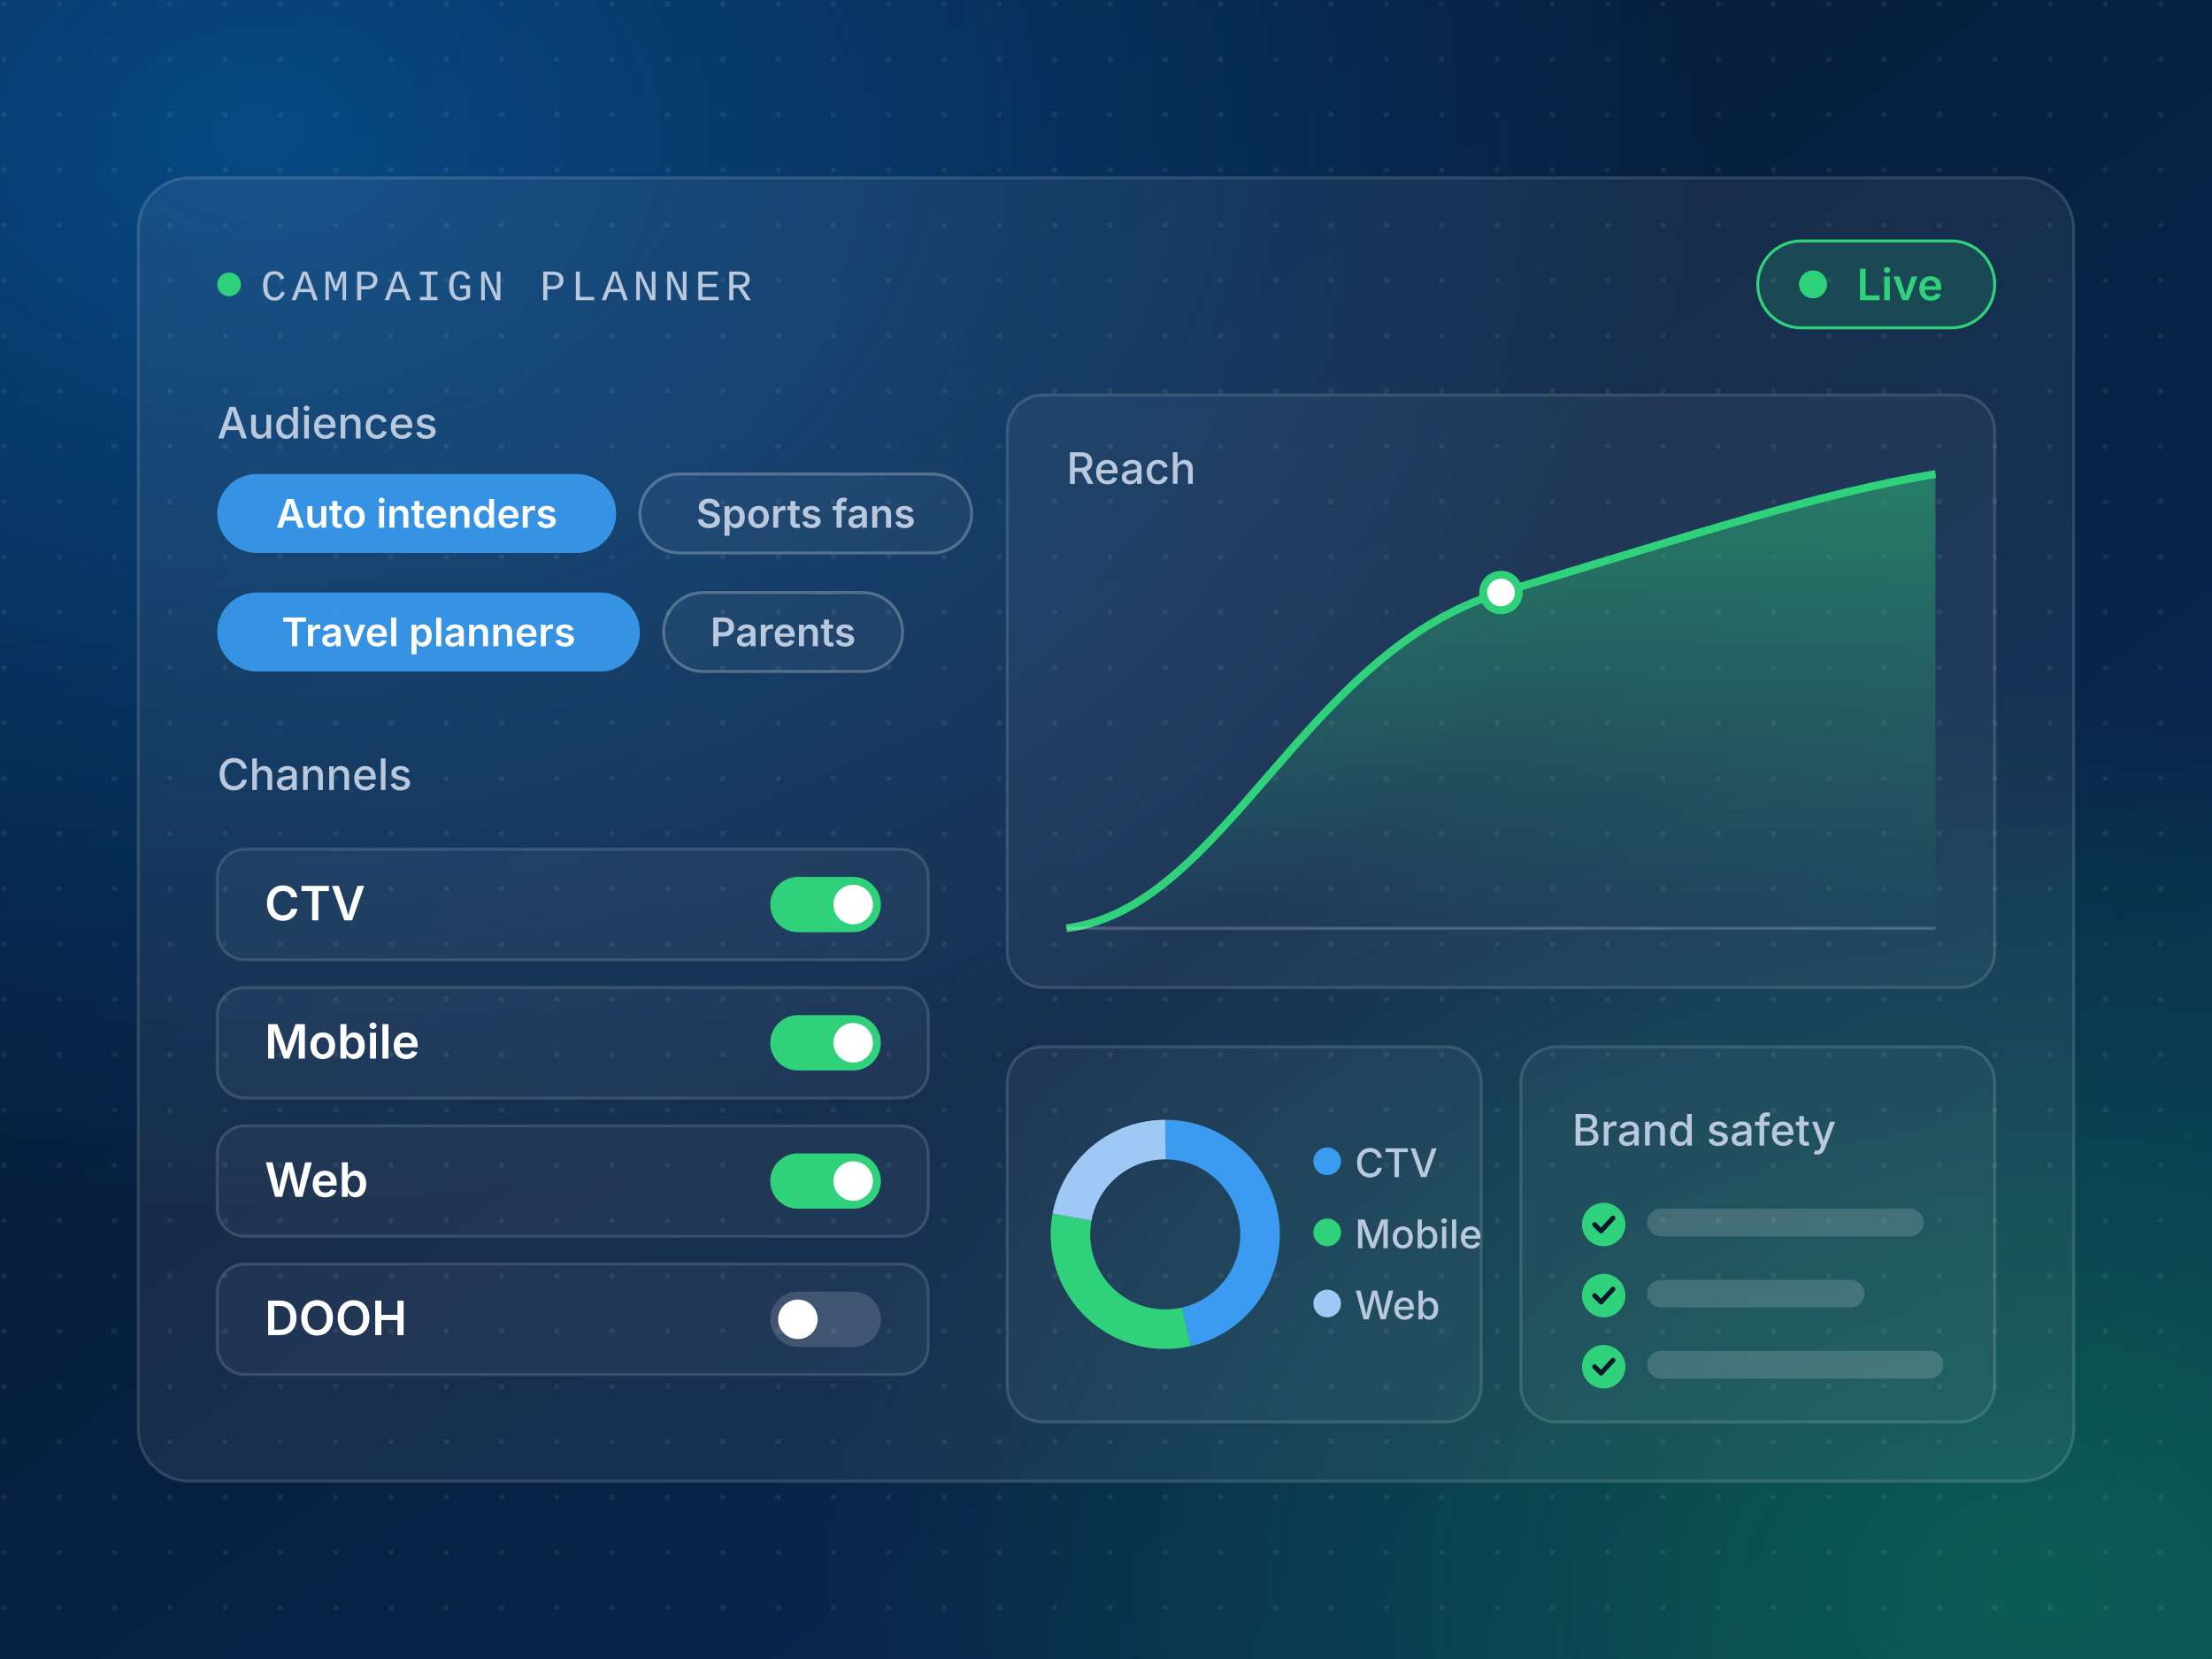
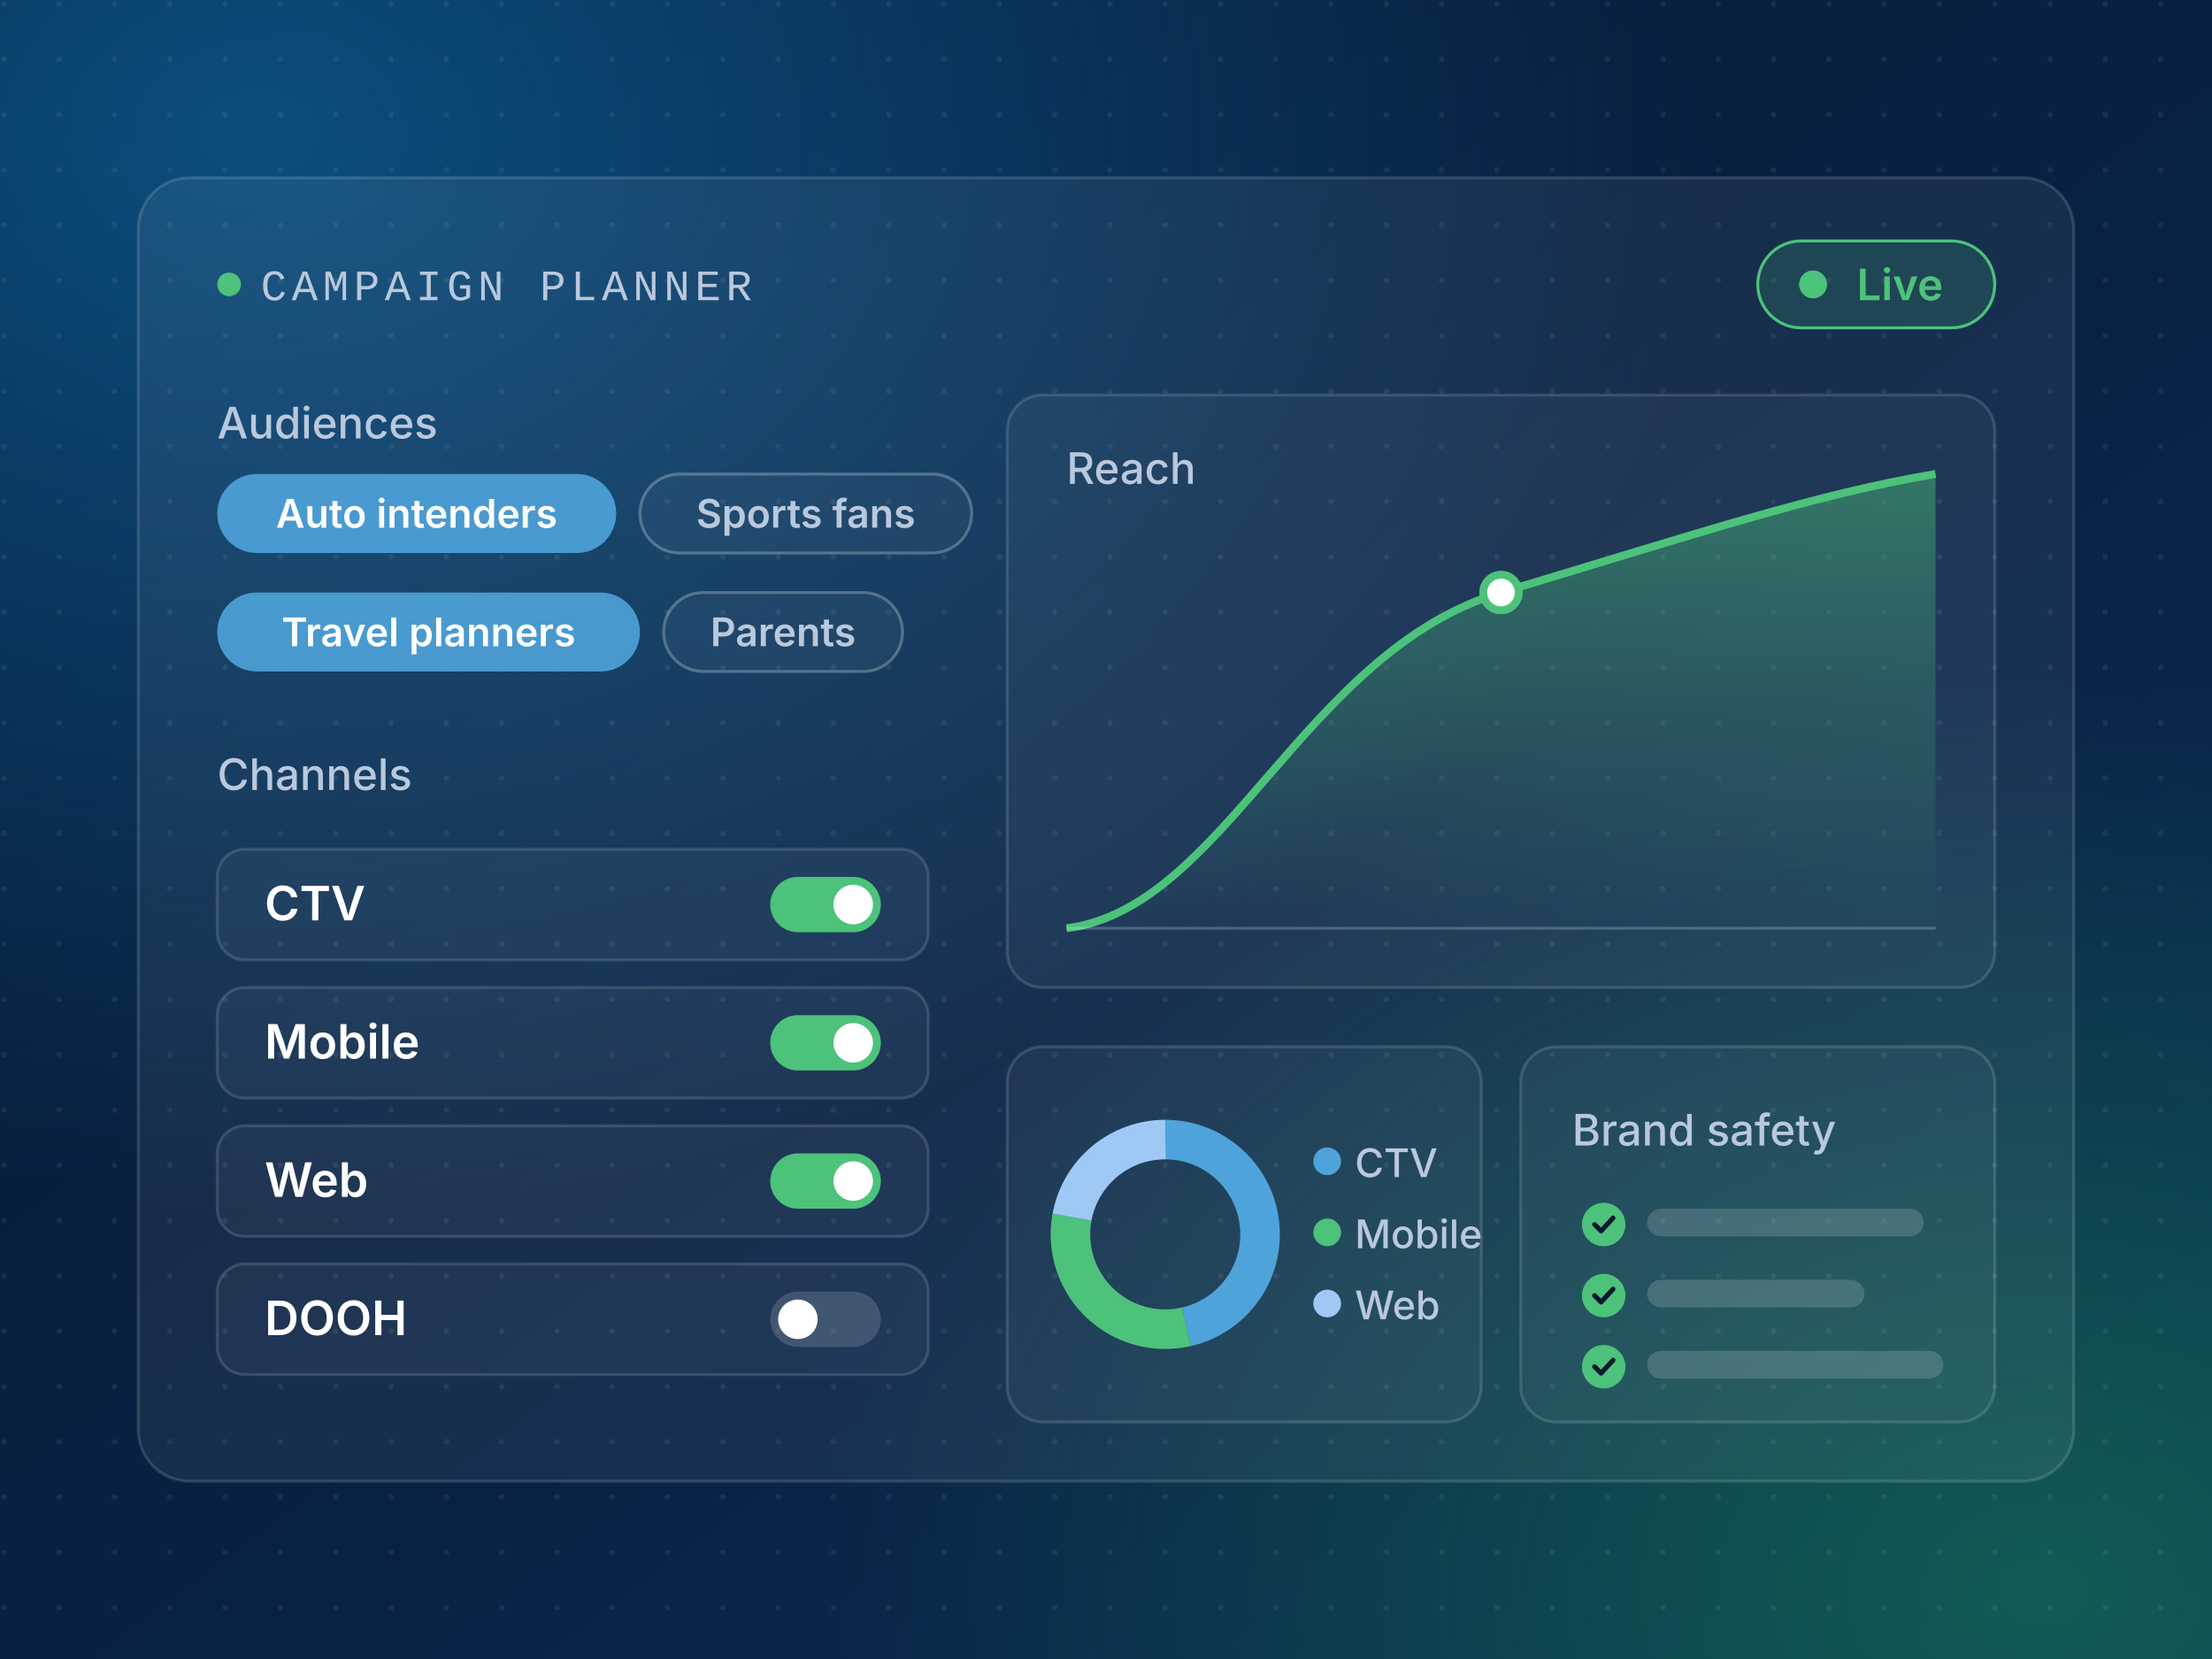
<svg xmlns="http://www.w3.org/2000/svg" viewBox="0 0 1120 840" width="1120" height="840">
  <defs>
    <linearGradient id="bg" x1="0" y1="0" x2="1" y2="1">
      <stop offset="0" stop-color="#06172e" />
      <stop offset="1" stop-color="#0a2b57" />
    </linearGradient>
    <radialGradient id="gb" cx="12%" cy="8%" r="65%">
-       <stop offset="0" stop-color="#0870c7" stop-opacity=".55" />
-       <stop offset="1" stop-color="#0870c7" stop-opacity="0" />
+       <stop offset="0" stop-color="#1078bb" stop-opacity=".55" />
+       <stop offset="1" stop-color="#1078bb" stop-opacity="0" />
    </radialGradient>
    <radialGradient id="gg" cx="92%" cy="96%" r="55%">
-       <stop offset="0" stop-color="#0eb151" stop-opacity=".38" />
-       <stop offset="1" stop-color="#0eb151" stop-opacity="0" />
+       <stop offset="0" stop-color="#1fad53" stop-opacity=".38" />
+       <stop offset="1" stop-color="#1fad53" stop-opacity="0" />
    </radialGradient>
    <pattern id="dots" width="28" height="28" patternUnits="userSpaceOnUse">
      <circle cx="2" cy="2" r="1.4" fill="#fff" fill-opacity=".07" />
    </pattern>
    <linearGradient id="brand" x1="0" y1="0" x2="1" y2="1">
-       <stop offset="0" stop-color="#0870c7" />
-       <stop offset="1" stop-color="#0eb151" />
+       <stop offset="0" stop-color="#1078bb" />
+       <stop offset="1" stop-color="#1fad53" />
    </linearGradient>
    <linearGradient id="area" x1="0" y1="0" x2="0" y2="1">
-       <stop offset="0" stop-color="#2fd27a" stop-opacity=".45" />
-       <stop offset="1" stop-color="#2fd27a" stop-opacity="0" />
+       <stop offset="0" stop-color="#4cc27a" stop-opacity=".45" />
+       <stop offset="1" stop-color="#4cc27a" stop-opacity="0" />
    </linearGradient>
  </defs>
  <style>
.flow{stroke-dasharray:8 12;animation:flow 1.4s linear infinite}
@keyframes flow{to{stroke-dashoffset:-40}}
.pulse{transform-box:fill-box;transform-origin:center;animation:pulse 2.6s ease-out infinite}
@keyframes pulse{0%{transform:scale(.7);opacity:.7}100%{transform:scale(2.3);opacity:0}}
.draw{stroke-dasharray:620;animation:draw 4s ease-in-out infinite alternate}@keyframes draw{from{stroke-dashoffset:620}40%{stroke-dashoffset:0}to{stroke-dashoffset:0}}
@media (prefers-reduced-motion:reduce){*{animation:none!important}}
</style>
  <rect width="1120" height="840" fill="url(#bg)" />
  <rect width="1120" height="840" fill="url(#gb)" />
  <rect width="1120" height="840" fill="url(#gg)" />
  <rect width="1120" height="840" fill="url(#dots)" />
  <rect x="70" y="90" width="980" height="660" rx="26" fill="#fff" fill-opacity="0.06" stroke="#fff" stroke-opacity=".14" stroke-width="1.5" />
-   <circle cx="116" cy="144" r="6" fill="#2fd27a" />
+   <circle cx="116" cy="144" r="6" fill="#4cc27a" />
  <text x="132" y="152" font-size="22" font-weight="500" fill="#b9c8dc" fill-opacity="1" text-anchor="start" letter-spacing="2.5" font-family="'JetBrains Mono', Consolas, 'Courier New', monospace">CAMPAIGN PLANNER</text>
-   <rect x="890" y="122" width="120" height="44" rx="22" fill="#2fd27a" fill-opacity=".16" stroke="#2fd27a" stroke-width="1.5" />
-   <circle cx="918" cy="144" r="7" fill="#2fd27a" />
-   <circle cx="918" cy="144" r="7" fill="#2fd27a" class="pulse" />
-   <text x="962" y="152" font-size="22" font-weight="600" fill="#2fd27a" fill-opacity="1" text-anchor="middle" letter-spacing="0" font-family="Inter, 'Segoe UI', Roboto, Arial, sans-serif">Live</text>
+   <rect x="890" y="122" width="120" height="44" rx="22" fill="#4cc27a" fill-opacity=".16" stroke="#4cc27a" stroke-width="1.5" />
+   <circle cx="918" cy="144" r="7" fill="#4cc27a" />
+   <circle cx="918" cy="144" r="7" fill="#4cc27a" class="pulse" />
+   <text x="962" y="152" font-size="22" font-weight="600" fill="#4cc27a" fill-opacity="1" text-anchor="middle" letter-spacing="0" font-family="Inter, 'Segoe UI', Roboto, Arial, sans-serif">Live</text>
  <text x="110" y="222" font-size="22" font-weight="500" fill="#b9c8dc" fill-opacity="1" text-anchor="start" letter-spacing="0" font-family="Inter, 'Segoe UI', Roboto, Arial, sans-serif">Audiences</text>
-   <rect x="110" y="240" width="202" height="40" rx="20" fill="#3a9bf0" fill-opacity="0.9" stroke="#fff" stroke-opacity="0" stroke-width="1.5" />
+   <rect x="110" y="240" width="202" height="40" rx="20" fill="#4fa3db" fill-opacity="0.9" stroke="#fff" stroke-opacity="0" stroke-width="1.5" />
  <text x="211" y="267.2" font-size="20" font-weight="600" fill="#fff" fill-opacity="1" text-anchor="middle" letter-spacing="0" font-family="Inter, 'Segoe UI', Roboto, Arial, sans-serif">Auto intenders</text>
  <rect x="324" y="240" width="168" height="40" rx="20" fill="#fff" fill-opacity="0.04" stroke="#fff" stroke-opacity="0.25" stroke-width="1.5" />
  <text x="408" y="267.2" font-size="20" font-weight="600" fill="#b9c8dc" fill-opacity="1" text-anchor="middle" letter-spacing="0" font-family="Inter, 'Segoe UI', Roboto, Arial, sans-serif">Sports fans</text>
-   <rect x="110" y="300" width="214" height="40" rx="20" fill="#3a9bf0" fill-opacity="0.9" stroke="#fff" stroke-opacity="0" stroke-width="1.5" />
+   <rect x="110" y="300" width="214" height="40" rx="20" fill="#4fa3db" fill-opacity="0.9" stroke="#fff" stroke-opacity="0" stroke-width="1.5" />
  <text x="217" y="327.2" font-size="20" font-weight="600" fill="#fff" fill-opacity="1" text-anchor="middle" letter-spacing="0" font-family="Inter, 'Segoe UI', Roboto, Arial, sans-serif">Travel planners</text>
  <rect x="336" y="300" width="121" height="40" rx="20" fill="#fff" fill-opacity="0.04" stroke="#fff" stroke-opacity="0.25" stroke-width="1.5" />
  <text x="396.5" y="327.2" font-size="20" font-weight="600" fill="#b9c8dc" fill-opacity="1" text-anchor="middle" letter-spacing="0" font-family="Inter, 'Segoe UI', Roboto, Arial, sans-serif">Parents</text>
  <text x="110" y="400" font-size="22" font-weight="500" fill="#b9c8dc" fill-opacity="1" text-anchor="start" letter-spacing="0" font-family="Inter, 'Segoe UI', Roboto, Arial, sans-serif">Channels</text>
  <rect x="110" y="430" width="360" height="56" rx="14" fill="#fff" fill-opacity="0.04" stroke="#fff" stroke-opacity=".14" stroke-width="1.5" />
  <text x="134" y="466" font-size="24" font-weight="600" fill="#fff" fill-opacity="1" text-anchor="start" letter-spacing="0" font-family="Inter, 'Segoe UI', Roboto, Arial, sans-serif">CTV</text>
-   <rect x="390" y="444" width="56" height="28" rx="14" fill="#2fd27a" fill-opacity="1" />
+   <rect x="390" y="444" width="56" height="28" rx="14" fill="#4cc27a" fill-opacity="1" />
  <circle cx="432" cy="458" r="10" fill="#fff" />
  <rect x="110" y="500" width="360" height="56" rx="14" fill="#fff" fill-opacity="0.04" stroke="#fff" stroke-opacity=".14" stroke-width="1.5" />
  <text x="134" y="536" font-size="24" font-weight="600" fill="#fff" fill-opacity="1" text-anchor="start" letter-spacing="0" font-family="Inter, 'Segoe UI', Roboto, Arial, sans-serif">Mobile</text>
-   <rect x="390" y="514" width="56" height="28" rx="14" fill="#2fd27a" fill-opacity="1" />
+   <rect x="390" y="514" width="56" height="28" rx="14" fill="#4cc27a" fill-opacity="1" />
  <circle cx="432" cy="528" r="10" fill="#fff" />
  <rect x="110" y="570" width="360" height="56" rx="14" fill="#fff" fill-opacity="0.04" stroke="#fff" stroke-opacity=".14" stroke-width="1.5" />
  <text x="134" y="606" font-size="24" font-weight="600" fill="#fff" fill-opacity="1" text-anchor="start" letter-spacing="0" font-family="Inter, 'Segoe UI', Roboto, Arial, sans-serif">Web</text>
-   <rect x="390" y="584" width="56" height="28" rx="14" fill="#2fd27a" fill-opacity="1" />
+   <rect x="390" y="584" width="56" height="28" rx="14" fill="#4cc27a" fill-opacity="1" />
  <circle cx="432" cy="598" r="10" fill="#fff" />
  <rect x="110" y="640" width="360" height="56" rx="14" fill="#fff" fill-opacity="0.04" stroke="#fff" stroke-opacity=".14" stroke-width="1.5" />
  <text x="134" y="676" font-size="24" font-weight="600" fill="#fff" fill-opacity="1" text-anchor="start" letter-spacing="0" font-family="Inter, 'Segoe UI', Roboto, Arial, sans-serif">DOOH</text>
  <rect x="390" y="654" width="56" height="28" rx="14" fill="#fff" fill-opacity="0.15" />
  <circle cx="404" cy="668" r="10" fill="#fff" />
  <rect x="510" y="200" width="500" height="300" rx="18" fill="#fff" fill-opacity="0.04" stroke="#fff" stroke-opacity=".14" stroke-width="1.5" />
  <text x="540" y="245" font-size="22" font-weight="500" fill="#b9c8dc" fill-opacity="1" text-anchor="start" letter-spacing="0" font-family="Inter, 'Segoe UI', Roboto, Arial, sans-serif">Reach</text>
  <path d="M540 470 C 620 460, 660 330, 760 300 S 920 250, 980 240 V 470 Z" fill="url(#area)" />
-   <path d="M540 470 C 620 460, 660 330, 760 300 S 920 250, 980 240" fill="none" stroke="#2fd27a" stroke-width="4" class="draw" />
+   <path d="M540 470 C 620 460, 660 330, 760 300 S 920 250, 980 240" fill="none" stroke="#4cc27a" stroke-width="4" class="draw" />
  <path d="M540 470 H 980" stroke="#fff" stroke-opacity=".2" stroke-width="1.5" />
-   <circle cx="760" cy="300" r="9" fill="#fff" stroke="#2fd27a" stroke-width="4" />
+   <circle cx="760" cy="300" r="9" fill="#fff" stroke="#4cc27a" stroke-width="4" />
  <rect x="510" y="530" width="240" height="190" rx="18" fill="#fff" fill-opacity="0.04" stroke="#fff" stroke-opacity=".14" stroke-width="1.5" />
  <g transform="translate(590 625)">
    <circle r="48" fill="none" stroke="#fff" stroke-opacity=".08" stroke-width="20" />
-     <circle r="48" fill="none" stroke="#3a9bf0" stroke-width="20" stroke-dasharray="140 302" transform="rotate(-90)" />
-     <circle r="48" fill="none" stroke="#2fd27a" stroke-width="20" stroke-dasharray="95 302" stroke-dashoffset="-140" transform="rotate(-90)" />
+     <circle r="48" fill="none" stroke="#4fa3db" stroke-width="20" stroke-dasharray="140 302" transform="rotate(-90)" />
+     <circle r="48" fill="none" stroke="#4cc27a" stroke-width="20" stroke-dasharray="95 302" stroke-dashoffset="-140" transform="rotate(-90)" />
    <circle r="48" fill="none" stroke="#9ec9f5" stroke-width="20" stroke-dasharray="67 302" stroke-dashoffset="-235" transform="rotate(-90)" />
  </g>
-   <circle cx="672" cy="588" r="7" fill="#3a9bf0" />
+   <circle cx="672" cy="588" r="7" fill="#4fa3db" />
  <text x="686" y="596" font-size="20" font-weight="500" fill="#b9c8dc" fill-opacity="1" text-anchor="start" letter-spacing="0" font-family="Inter, 'Segoe UI', Roboto, Arial, sans-serif">CTV</text>
-   <circle cx="672" cy="624" r="7" fill="#2fd27a" />
+   <circle cx="672" cy="624" r="7" fill="#4cc27a" />
  <text x="686" y="632" font-size="20" font-weight="500" fill="#b9c8dc" fill-opacity="1" text-anchor="start" letter-spacing="0" font-family="Inter, 'Segoe UI', Roboto, Arial, sans-serif">Mobile</text>
  <circle cx="672" cy="660" r="7" fill="#9ec9f5" />
  <text x="686" y="668" font-size="20" font-weight="500" fill="#b9c8dc" fill-opacity="1" text-anchor="start" letter-spacing="0" font-family="Inter, 'Segoe UI', Roboto, Arial, sans-serif">Web</text>
  <rect x="770" y="530" width="240" height="190" rx="18" fill="#fff" fill-opacity="0.04" stroke="#fff" stroke-opacity=".14" stroke-width="1.5" />
  <text x="796" y="580" font-size="22" font-weight="500" fill="#b9c8dc" fill-opacity="1" text-anchor="start" letter-spacing="0" font-family="Inter, 'Segoe UI', Roboto, Arial, sans-serif">Brand safety</text>
-   <circle cx="812" cy="620" r="11" fill="#2fd27a" />
+   <circle cx="812" cy="620" r="11" fill="#4cc27a" />
  <path d="M807.38 620l3.3 3.3 6.05-6.6" fill="none" stroke="#06172e" stroke-width="2.42" stroke-linecap="round" stroke-linejoin="round" />
  <rect x="834" y="612" width="140" height="14" rx="7" fill="#fff" fill-opacity=".16" />
-   <circle cx="812" cy="656" r="11" fill="#2fd27a" />
+   <circle cx="812" cy="656" r="11" fill="#4cc27a" />
  <path d="M807.38 656l3.3 3.3 6.05-6.6" fill="none" stroke="#06172e" stroke-width="2.42" stroke-linecap="round" stroke-linejoin="round" />
  <rect x="834" y="648" width="110" height="14" rx="7" fill="#fff" fill-opacity=".16" />
-   <circle cx="812" cy="692" r="11" fill="#2fd27a" />
+   <circle cx="812" cy="692" r="11" fill="#4cc27a" />
  <path d="M807.38 692l3.3 3.3 6.05-6.6" fill="none" stroke="#06172e" stroke-width="2.42" stroke-linecap="round" stroke-linejoin="round" />
  <rect x="834" y="684" width="150" height="14" rx="7" fill="#fff" fill-opacity=".16" />
</svg>
